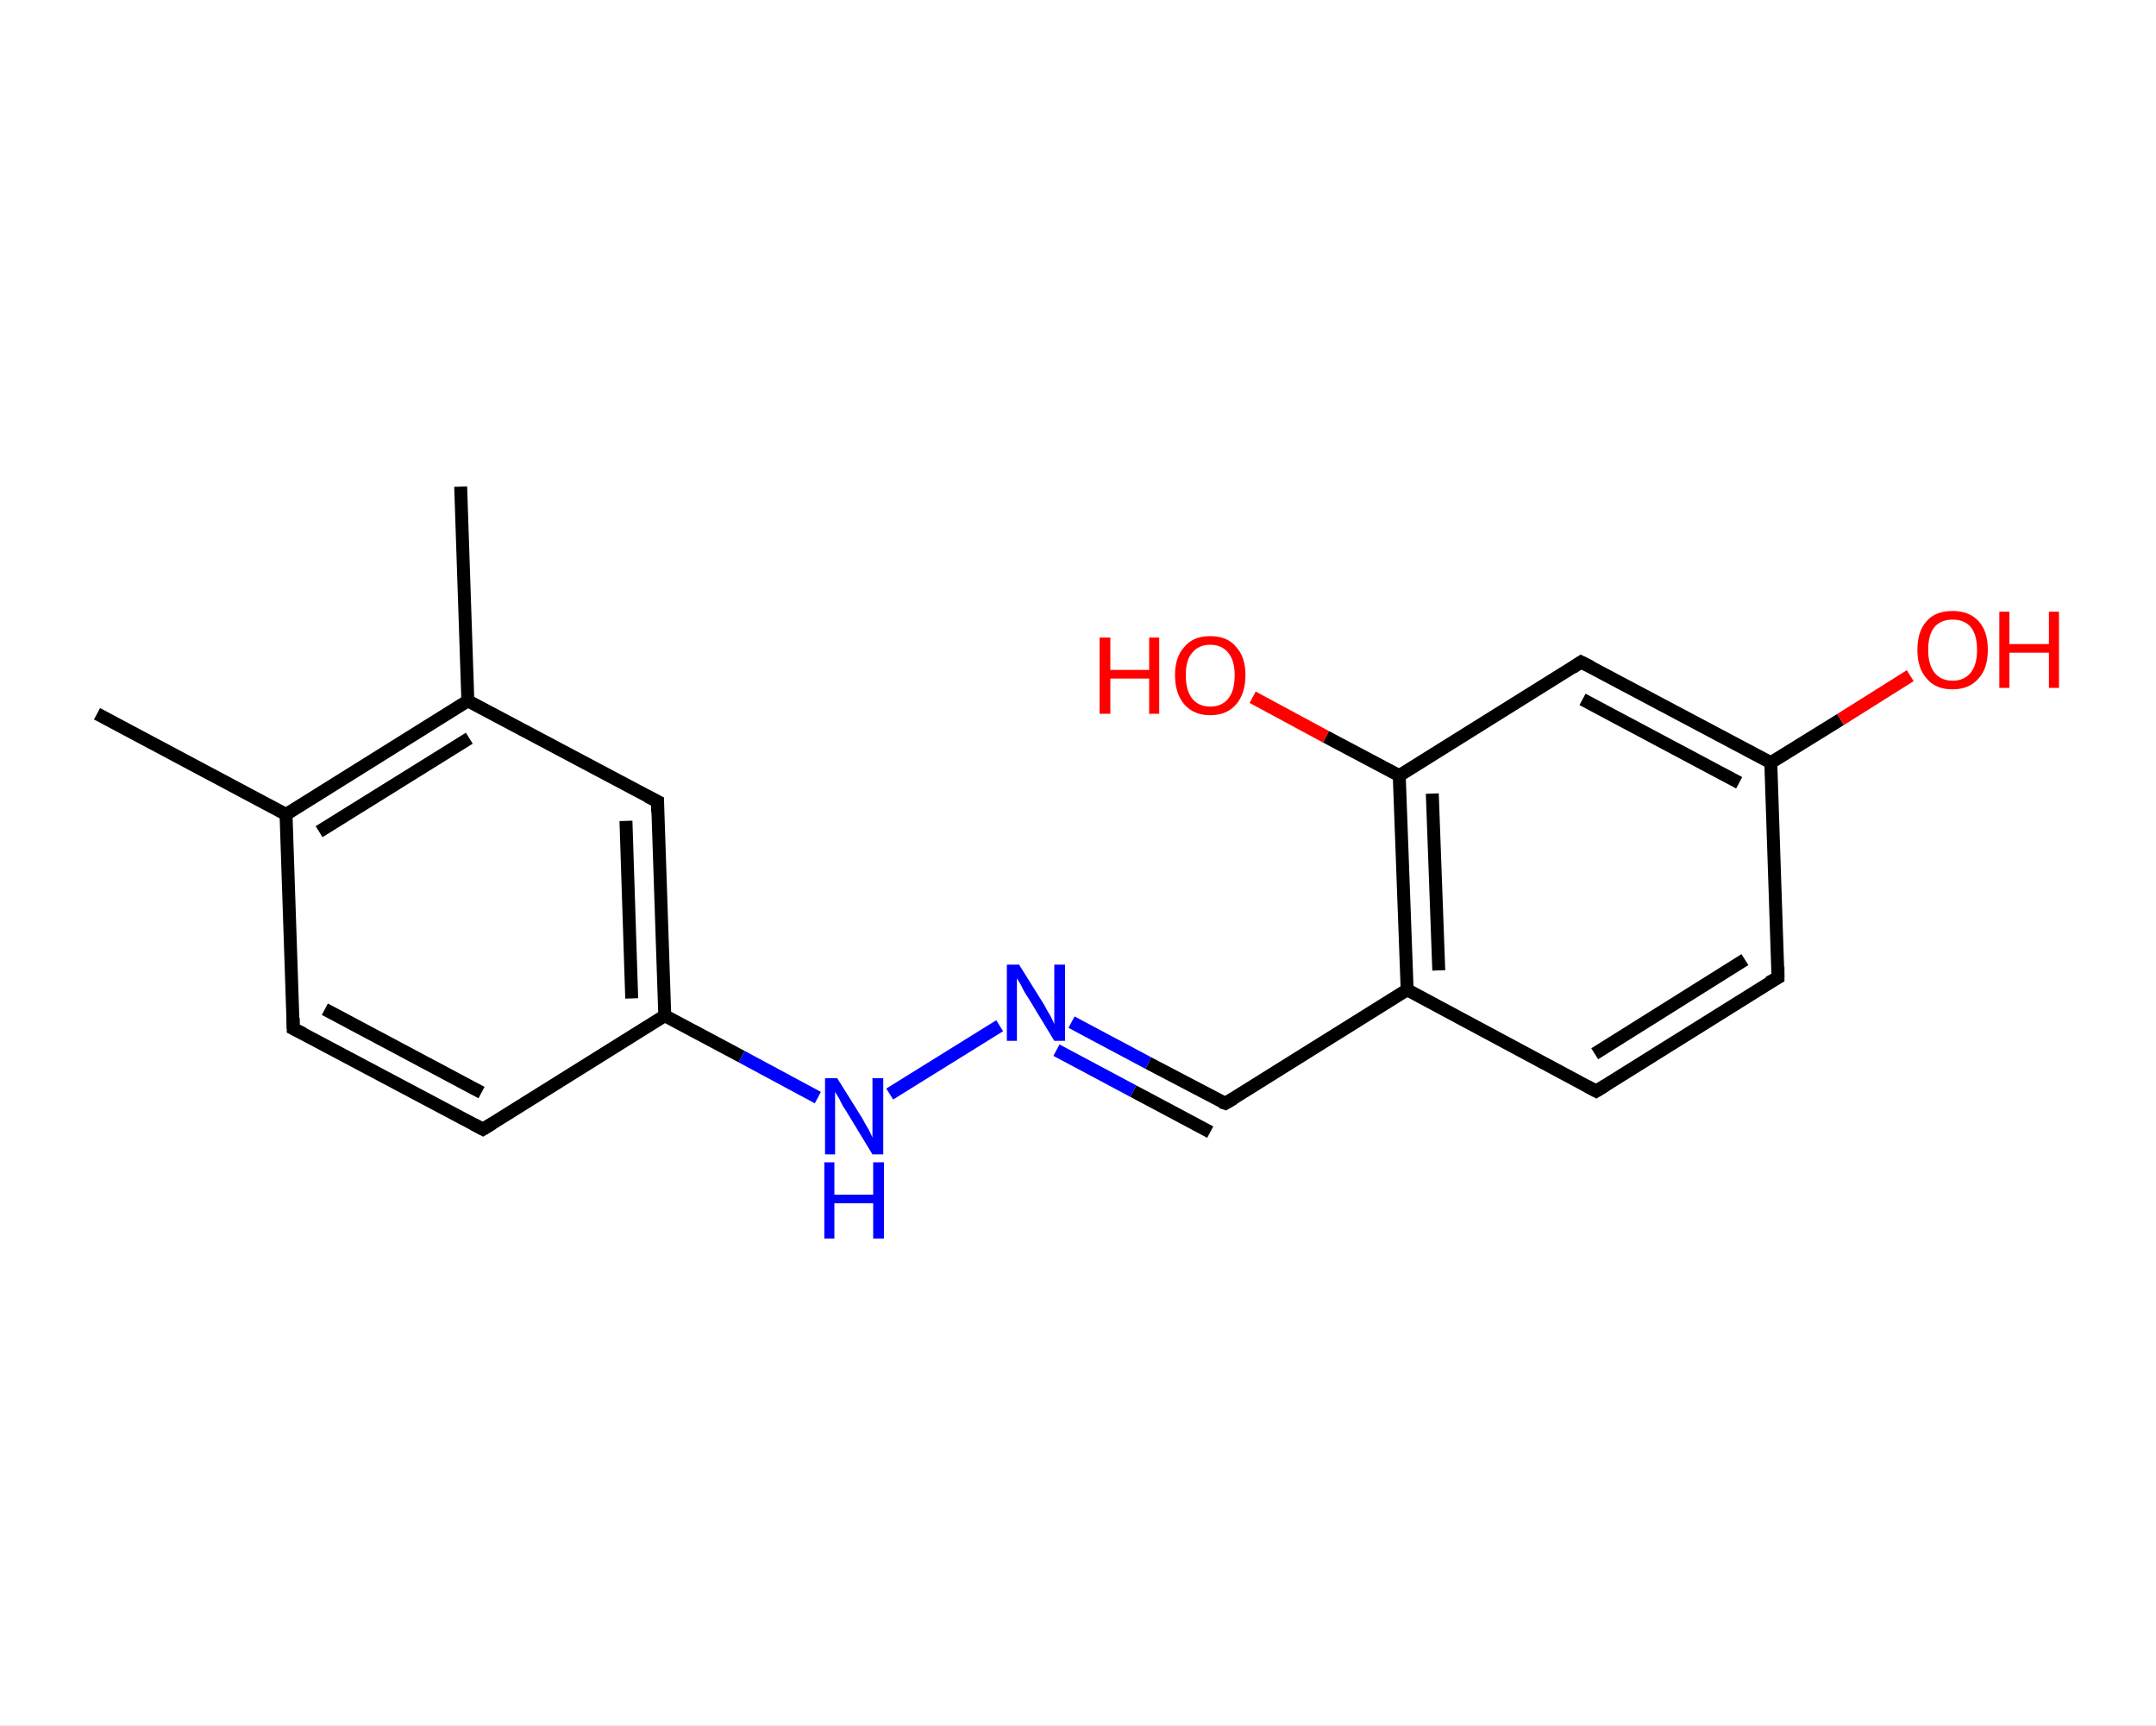
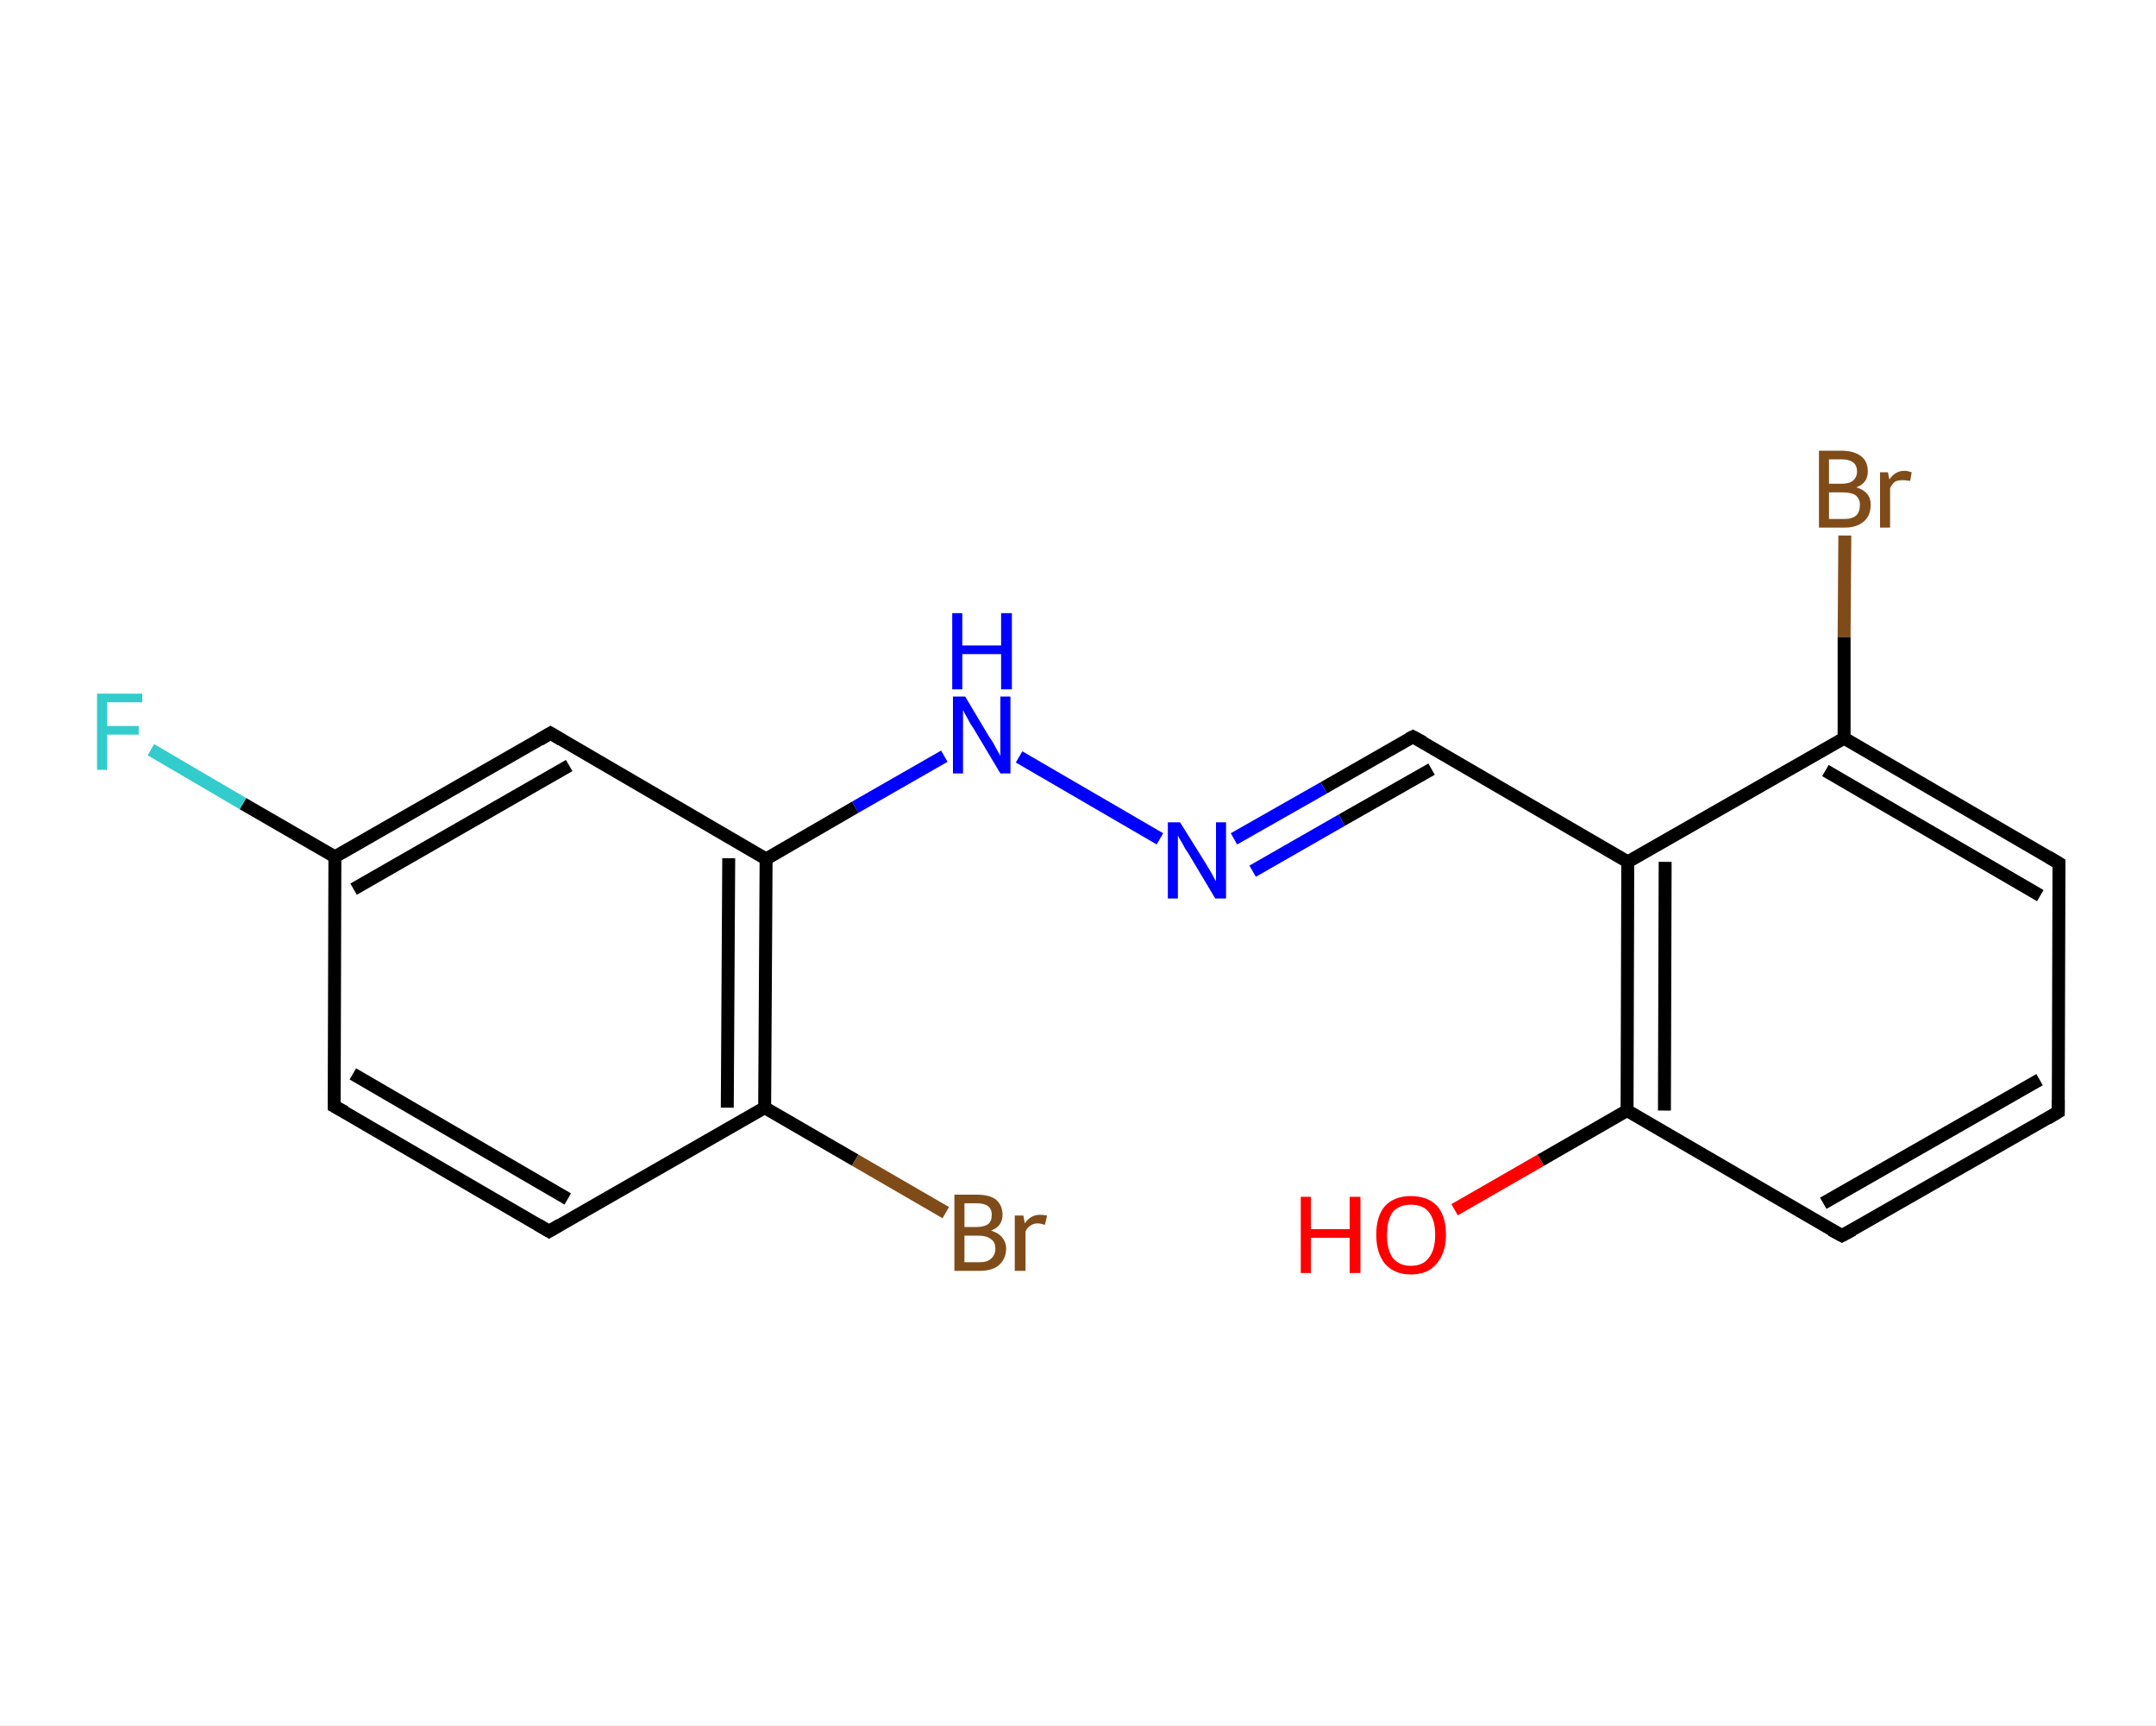
<svg xmlns="http://www.w3.org/2000/svg" version="1.1" baseProfile="full" xml:space="preserve" viewBox="0 0 300 240" width="300" height="240" preserveAspectRatio="xMidYMid meet">
  <rect style="opacity:1.0;fill:#FFFFFF;stroke:none" width="300.0" height="240.0" x="0.0" y="0.0"> </rect>
-   <path class="bond-0 atom-0 atom-1" d="M 13.5,99.3 L 39.8,113.3" style="fill:none;fill-rule:evenodd;stroke:#000000;stroke-width:1.8px;stroke-linecap:butt;stroke-linejoin:miter;stroke-opacity:1" />
-   <path class="bond-1 atom-1 atom-2" d="M 39.8,113.3 L 40.8,143.1" style="fill:none;fill-rule:evenodd;stroke:#000000;stroke-width:1.8px;stroke-linecap:butt;stroke-linejoin:miter;stroke-opacity:1" />
-   <path class="bond-2 atom-2 atom-3" d="M 40.8,143.1 L 67.2,157.1" style="fill:none;fill-rule:evenodd;stroke:#000000;stroke-width:1.8px;stroke-linecap:butt;stroke-linejoin:miter;stroke-opacity:1" />
-   <path class="bond-2 atom-2 atom-3" d="M 45.2,140.4 L 67.0,152.0" style="fill:none;fill-rule:evenodd;stroke:#000000;stroke-width:1.8px;stroke-linecap:butt;stroke-linejoin:miter;stroke-opacity:1" />
-   <path class="bond-3 atom-3 atom-4" d="M 67.2,157.1 L 92.5,141.3" style="fill:none;fill-rule:evenodd;stroke:#000000;stroke-width:1.8px;stroke-linecap:butt;stroke-linejoin:miter;stroke-opacity:1" />
-   <path class="bond-4 atom-4 atom-5" d="M 92.5,141.3 L 103.2,147.0" style="fill:none;fill-rule:evenodd;stroke:#000000;stroke-width:1.8px;stroke-linecap:butt;stroke-linejoin:miter;stroke-opacity:1" />
-   <path class="bond-4 atom-4 atom-5" d="M 103.2,147.0 L 113.8,152.7" style="fill:none;fill-rule:evenodd;stroke:#0000FF;stroke-width:1.8px;stroke-linecap:butt;stroke-linejoin:miter;stroke-opacity:1" />
-   <path class="bond-5 atom-5 atom-6" d="M 123.8,152.2 L 139.1,142.7" style="fill:none;fill-rule:evenodd;stroke:#0000FF;stroke-width:1.8px;stroke-linecap:butt;stroke-linejoin:miter;stroke-opacity:1" />
-   <path class="bond-6 atom-6 atom-7" d="M 149.1,142.2 L 159.8,147.9" style="fill:none;fill-rule:evenodd;stroke:#0000FF;stroke-width:1.8px;stroke-linecap:butt;stroke-linejoin:miter;stroke-opacity:1" />
-   <path class="bond-6 atom-6 atom-7" d="M 159.8,147.9 L 170.5,153.5" style="fill:none;fill-rule:evenodd;stroke:#000000;stroke-width:1.8px;stroke-linecap:butt;stroke-linejoin:miter;stroke-opacity:1" />
-   <path class="bond-6 atom-6 atom-7" d="M 147.0,146.1 L 157.7,151.8" style="fill:none;fill-rule:evenodd;stroke:#0000FF;stroke-width:1.8px;stroke-linecap:butt;stroke-linejoin:miter;stroke-opacity:1" />
-   <path class="bond-6 atom-6 atom-7" d="M 157.7,151.8 L 168.4,157.5" style="fill:none;fill-rule:evenodd;stroke:#000000;stroke-width:1.8px;stroke-linecap:butt;stroke-linejoin:miter;stroke-opacity:1" />
-   <path class="bond-7 atom-7 atom-8" d="M 170.5,153.5 L 195.8,137.7" style="fill:none;fill-rule:evenodd;stroke:#000000;stroke-width:1.8px;stroke-linecap:butt;stroke-linejoin:miter;stroke-opacity:1" />
-   <path class="bond-8 atom-8 atom-9" d="M 195.8,137.7 L 222.1,151.8" style="fill:none;fill-rule:evenodd;stroke:#000000;stroke-width:1.8px;stroke-linecap:butt;stroke-linejoin:miter;stroke-opacity:1" />
-   <path class="bond-9 atom-9 atom-10" d="M 222.1,151.8 L 247.4,136.0" style="fill:none;fill-rule:evenodd;stroke:#000000;stroke-width:1.8px;stroke-linecap:butt;stroke-linejoin:miter;stroke-opacity:1" />
-   <path class="bond-9 atom-9 atom-10" d="M 221.9,146.6 L 242.8,133.5" style="fill:none;fill-rule:evenodd;stroke:#000000;stroke-width:1.8px;stroke-linecap:butt;stroke-linejoin:miter;stroke-opacity:1" />
-   <path class="bond-10 atom-10 atom-11" d="M 247.4,136.0 L 246.4,106.1" style="fill:none;fill-rule:evenodd;stroke:#000000;stroke-width:1.8px;stroke-linecap:butt;stroke-linejoin:miter;stroke-opacity:1" />
-   <path class="bond-11 atom-11 atom-12" d="M 246.4,106.1 L 256.1,100.1" style="fill:none;fill-rule:evenodd;stroke:#000000;stroke-width:1.8px;stroke-linecap:butt;stroke-linejoin:miter;stroke-opacity:1" />
-   <path class="bond-11 atom-11 atom-12" d="M 256.1,100.1 L 265.8,94.0" style="fill:none;fill-rule:evenodd;stroke:#FF0000;stroke-width:1.8px;stroke-linecap:butt;stroke-linejoin:miter;stroke-opacity:1" />
-   <path class="bond-12 atom-11 atom-13" d="M 246.4,106.1 L 220.0,92.1" style="fill:none;fill-rule:evenodd;stroke:#000000;stroke-width:1.8px;stroke-linecap:butt;stroke-linejoin:miter;stroke-opacity:1" />
-   <path class="bond-12 atom-11 atom-13" d="M 242.0,108.9 L 220.2,97.3" style="fill:none;fill-rule:evenodd;stroke:#000000;stroke-width:1.8px;stroke-linecap:butt;stroke-linejoin:miter;stroke-opacity:1" />
-   <path class="bond-13 atom-13 atom-14" d="M 220.0,92.1 L 194.7,107.9" style="fill:none;fill-rule:evenodd;stroke:#000000;stroke-width:1.8px;stroke-linecap:butt;stroke-linejoin:miter;stroke-opacity:1" />
-   <path class="bond-14 atom-14 atom-15" d="M 194.7,107.9 L 184.5,102.5" style="fill:none;fill-rule:evenodd;stroke:#000000;stroke-width:1.8px;stroke-linecap:butt;stroke-linejoin:miter;stroke-opacity:1" />
-   <path class="bond-14 atom-14 atom-15" d="M 184.5,102.5 L 174.3,97.0" style="fill:none;fill-rule:evenodd;stroke:#FF0000;stroke-width:1.8px;stroke-linecap:butt;stroke-linejoin:miter;stroke-opacity:1" />
-   <path class="bond-15 atom-4 atom-16" d="M 92.5,141.3 L 91.5,111.5" style="fill:none;fill-rule:evenodd;stroke:#000000;stroke-width:1.8px;stroke-linecap:butt;stroke-linejoin:miter;stroke-opacity:1" />
-   <path class="bond-15 atom-4 atom-16" d="M 87.9,138.9 L 87.1,114.2" style="fill:none;fill-rule:evenodd;stroke:#000000;stroke-width:1.8px;stroke-linecap:butt;stroke-linejoin:miter;stroke-opacity:1" />
-   <path class="bond-16 atom-16 atom-17" d="M 91.5,111.5 L 65.1,97.5" style="fill:none;fill-rule:evenodd;stroke:#000000;stroke-width:1.8px;stroke-linecap:butt;stroke-linejoin:miter;stroke-opacity:1" />
-   <path class="bond-17 atom-17 atom-18" d="M 65.1,97.5 L 64.1,67.7" style="fill:none;fill-rule:evenodd;stroke:#000000;stroke-width:1.8px;stroke-linecap:butt;stroke-linejoin:miter;stroke-opacity:1" />
-   <path class="bond-18 atom-17 atom-1" d="M 65.1,97.5 L 39.8,113.3" style="fill:none;fill-rule:evenodd;stroke:#000000;stroke-width:1.8px;stroke-linecap:butt;stroke-linejoin:miter;stroke-opacity:1" />
-   <path class="bond-18 atom-17 atom-1" d="M 65.3,102.7 L 44.4,115.7" style="fill:none;fill-rule:evenodd;stroke:#000000;stroke-width:1.8px;stroke-linecap:butt;stroke-linejoin:miter;stroke-opacity:1" />
-   <path class="bond-19 atom-14 atom-8" d="M 194.7,107.9 L 195.8,137.7" style="fill:none;fill-rule:evenodd;stroke:#000000;stroke-width:1.8px;stroke-linecap:butt;stroke-linejoin:miter;stroke-opacity:1" />
-   <path class="bond-19 atom-14 atom-8" d="M 199.3,110.4 L 200.2,135.0" style="fill:none;fill-rule:evenodd;stroke:#000000;stroke-width:1.8px;stroke-linecap:butt;stroke-linejoin:miter;stroke-opacity:1" />
-   <path d="M 40.8,141.6 L 40.8,143.1 L 42.2,143.8" style="fill:none;stroke:#000000;stroke-width:1.8px;stroke-linecap:butt;stroke-linejoin:miter;stroke-miterlimit:10;stroke-opacity:1;" />
-   <path d="M 65.9,156.4 L 67.2,157.1 L 68.5,156.3" style="fill:none;stroke:#000000;stroke-width:1.8px;stroke-linecap:butt;stroke-linejoin:miter;stroke-miterlimit:10;stroke-opacity:1;" />
-   <path d="M 169.9,153.3 L 170.5,153.5 L 171.7,152.8" style="fill:none;stroke:#000000;stroke-width:1.8px;stroke-linecap:butt;stroke-linejoin:miter;stroke-miterlimit:10;stroke-opacity:1;" />
-   <path d="M 220.8,151.1 L 222.1,151.8 L 223.4,151.0" style="fill:none;stroke:#000000;stroke-width:1.8px;stroke-linecap:butt;stroke-linejoin:miter;stroke-miterlimit:10;stroke-opacity:1;" />
-   <path d="M 246.1,136.7 L 247.4,136.0 L 247.4,134.5" style="fill:none;stroke:#000000;stroke-width:1.8px;stroke-linecap:butt;stroke-linejoin:miter;stroke-miterlimit:10;stroke-opacity:1;" />
-   <path d="M 221.4,92.8 L 220.0,92.1 L 218.8,92.9" style="fill:none;stroke:#000000;stroke-width:1.8px;stroke-linecap:butt;stroke-linejoin:miter;stroke-miterlimit:10;stroke-opacity:1;" />
-   <path d="M 91.5,113.0 L 91.5,111.5 L 90.1,110.8" style="fill:none;stroke:#000000;stroke-width:1.8px;stroke-linecap:butt;stroke-linejoin:miter;stroke-miterlimit:10;stroke-opacity:1;" />
-   <path class="atom-5" d="M 116.5 150.0 L 120.0 155.6 Q 120.3 156.2, 120.9 157.2 Q 121.4 158.2, 121.4 158.3 L 121.4 150.0 L 122.9 150.0 L 122.9 160.6 L 121.4 160.6 L 117.7 154.5 Q 117.2 153.8, 116.8 152.9 Q 116.3 152.1, 116.2 151.9 L 116.2 160.6 L 114.8 160.6 L 114.8 150.0 L 116.5 150.0 " fill="#0000FF" />
-   <path class="atom-5" d="M 114.7 161.7 L 116.1 161.7 L 116.1 166.2 L 121.5 166.2 L 121.5 161.7 L 123.0 161.7 L 123.0 172.3 L 121.5 172.3 L 121.5 167.4 L 116.1 167.4 L 116.1 172.3 L 114.7 172.3 L 114.7 161.7 " fill="#0000FF" />
-   <path class="atom-6" d="M 141.8 134.2 L 145.3 139.8 Q 145.6 140.4, 146.2 141.4 Q 146.7 142.4, 146.7 142.5 L 146.7 134.2 L 148.2 134.2 L 148.2 144.8 L 146.7 144.8 L 143.0 138.7 Q 142.5 138.0, 142.1 137.1 Q 141.6 136.3, 141.5 136.1 L 141.5 144.8 L 140.1 144.8 L 140.1 134.2 L 141.8 134.2 " fill="#0000FF" />
-   <path class="atom-12" d="M 266.8 90.4 Q 266.8 87.8, 268.1 86.4 Q 269.3 85.0, 271.7 85.0 Q 274.0 85.0, 275.3 86.4 Q 276.6 87.8, 276.6 90.4 Q 276.6 93.0, 275.3 94.4 Q 274.0 95.9, 271.7 95.9 Q 269.3 95.9, 268.1 94.4 Q 266.8 93.0, 266.8 90.4 M 271.7 94.7 Q 273.3 94.7, 274.2 93.6 Q 275.1 92.5, 275.1 90.4 Q 275.1 88.3, 274.2 87.2 Q 273.3 86.2, 271.7 86.2 Q 270.1 86.2, 269.2 87.2 Q 268.3 88.3, 268.3 90.4 Q 268.3 92.5, 269.2 93.6 Q 270.1 94.7, 271.7 94.7 " fill="#FF0000" />
-   <path class="atom-12" d="M 278.2 85.1 L 279.6 85.1 L 279.6 89.6 L 285.1 89.6 L 285.1 85.1 L 286.5 85.1 L 286.5 95.7 L 285.1 95.7 L 285.1 90.8 L 279.6 90.8 L 279.6 95.7 L 278.2 95.7 L 278.2 85.1 " fill="#FF0000" />
-   <path class="atom-15" d="M 153.0 88.7 L 154.5 88.7 L 154.5 93.2 L 159.9 93.2 L 159.9 88.7 L 161.3 88.7 L 161.3 99.3 L 159.9 99.3 L 159.9 94.4 L 154.5 94.4 L 154.5 99.3 L 153.0 99.3 L 153.0 88.7 " fill="#FF0000" />
-   <path class="atom-15" d="M 163.5 93.9 Q 163.5 91.4, 164.8 90.0 Q 166.0 88.5, 168.4 88.5 Q 170.8 88.5, 172.0 90.0 Q 173.3 91.4, 173.3 93.9 Q 173.3 96.5, 172.0 98.0 Q 170.7 99.5, 168.4 99.5 Q 166.1 99.5, 164.8 98.0 Q 163.5 96.5, 163.5 93.9 M 168.4 98.3 Q 170.0 98.3, 170.9 97.2 Q 171.8 96.1, 171.8 93.9 Q 171.8 91.9, 170.9 90.8 Q 170.0 89.7, 168.4 89.7 Q 166.8 89.7, 165.9 90.8 Q 165.0 91.8, 165.0 93.9 Q 165.0 96.1, 165.9 97.2 Q 166.8 98.3, 168.4 98.3 " fill="#FF0000" />
+   <path class="bond-0 atom-0 atom-1" d="M 202.4,168.3 L 214.4,161.4" style="fill:none;fill-rule:evenodd;stroke:#FF0000;stroke-width:1.8px;stroke-linecap:butt;stroke-linejoin:miter;stroke-opacity:1" />
+   <path class="bond-0 atom-0 atom-1" d="M 214.4,161.4 L 226.4,154.5" style="fill:none;fill-rule:evenodd;stroke:#000000;stroke-width:1.8px;stroke-linecap:butt;stroke-linejoin:miter;stroke-opacity:1" />
+   <path class="bond-1 atom-1 atom-2" d="M 226.4,154.5 L 256.3,171.9" style="fill:none;fill-rule:evenodd;stroke:#000000;stroke-width:1.8px;stroke-linecap:butt;stroke-linejoin:miter;stroke-opacity:1" />
+   <path class="bond-2 atom-2 atom-3" d="M 256.3,171.9 L 286.4,154.7" style="fill:none;fill-rule:evenodd;stroke:#000000;stroke-width:1.8px;stroke-linecap:butt;stroke-linejoin:miter;stroke-opacity:1" />
+   <path class="bond-2 atom-2 atom-3" d="M 253.7,167.4 L 283.8,150.2" style="fill:none;fill-rule:evenodd;stroke:#000000;stroke-width:1.8px;stroke-linecap:butt;stroke-linejoin:miter;stroke-opacity:1" />
+   <path class="bond-3 atom-3 atom-4" d="M 286.4,154.7 L 286.5,120.1" style="fill:none;fill-rule:evenodd;stroke:#000000;stroke-width:1.8px;stroke-linecap:butt;stroke-linejoin:miter;stroke-opacity:1" />
+   <path class="bond-4 atom-4 atom-5" d="M 286.5,120.1 L 256.6,102.7" style="fill:none;fill-rule:evenodd;stroke:#000000;stroke-width:1.8px;stroke-linecap:butt;stroke-linejoin:miter;stroke-opacity:1" />
+   <path class="bond-4 atom-4 atom-5" d="M 283.9,124.6 L 254.0,107.2" style="fill:none;fill-rule:evenodd;stroke:#000000;stroke-width:1.8px;stroke-linecap:butt;stroke-linejoin:miter;stroke-opacity:1" />
+   <path class="bond-5 atom-5 atom-6" d="M 256.6,102.7 L 256.6,88.6" style="fill:none;fill-rule:evenodd;stroke:#000000;stroke-width:1.8px;stroke-linecap:butt;stroke-linejoin:miter;stroke-opacity:1" />
+   <path class="bond-5 atom-5 atom-6" d="M 256.6,88.6 L 256.7,74.5" style="fill:none;fill-rule:evenodd;stroke:#7F4C19;stroke-width:1.8px;stroke-linecap:butt;stroke-linejoin:miter;stroke-opacity:1" />
+   <path class="bond-6 atom-5 atom-7" d="M 256.6,102.7 L 226.5,119.9" style="fill:none;fill-rule:evenodd;stroke:#000000;stroke-width:1.8px;stroke-linecap:butt;stroke-linejoin:miter;stroke-opacity:1" />
+   <path class="bond-7 atom-7 atom-8" d="M 226.5,119.9 L 196.6,102.5" style="fill:none;fill-rule:evenodd;stroke:#000000;stroke-width:1.8px;stroke-linecap:butt;stroke-linejoin:miter;stroke-opacity:1" />
+   <path class="bond-8 atom-8 atom-9" d="M 196.6,102.5 L 184.2,109.6" style="fill:none;fill-rule:evenodd;stroke:#000000;stroke-width:1.8px;stroke-linecap:butt;stroke-linejoin:miter;stroke-opacity:1" />
+   <path class="bond-8 atom-8 atom-9" d="M 184.2,109.6 L 171.7,116.7" style="fill:none;fill-rule:evenodd;stroke:#0000FF;stroke-width:1.8px;stroke-linecap:butt;stroke-linejoin:miter;stroke-opacity:1" />
+   <path class="bond-8 atom-8 atom-9" d="M 199.2,107.0 L 186.7,114.1" style="fill:none;fill-rule:evenodd;stroke:#000000;stroke-width:1.8px;stroke-linecap:butt;stroke-linejoin:miter;stroke-opacity:1" />
+   <path class="bond-8 atom-8 atom-9" d="M 186.7,114.1 L 174.3,121.2" style="fill:none;fill-rule:evenodd;stroke:#0000FF;stroke-width:1.8px;stroke-linecap:butt;stroke-linejoin:miter;stroke-opacity:1" />
+   <path class="bond-9 atom-9 atom-10" d="M 161.4,116.7 L 141.8,105.3" style="fill:none;fill-rule:evenodd;stroke:#0000FF;stroke-width:1.8px;stroke-linecap:butt;stroke-linejoin:miter;stroke-opacity:1" />
+   <path class="bond-10 atom-10 atom-11" d="M 131.4,105.2 L 119.0,112.3" style="fill:none;fill-rule:evenodd;stroke:#0000FF;stroke-width:1.8px;stroke-linecap:butt;stroke-linejoin:miter;stroke-opacity:1" />
+   <path class="bond-10 atom-10 atom-11" d="M 119.0,112.3 L 106.6,119.5" style="fill:none;fill-rule:evenodd;stroke:#000000;stroke-width:1.8px;stroke-linecap:butt;stroke-linejoin:miter;stroke-opacity:1" />
+   <path class="bond-11 atom-11 atom-12" d="M 106.6,119.5 L 76.6,102.0" style="fill:none;fill-rule:evenodd;stroke:#000000;stroke-width:1.8px;stroke-linecap:butt;stroke-linejoin:miter;stroke-opacity:1" />
+   <path class="bond-12 atom-12 atom-13" d="M 76.6,102.0 L 46.6,119.2" style="fill:none;fill-rule:evenodd;stroke:#000000;stroke-width:1.8px;stroke-linecap:butt;stroke-linejoin:miter;stroke-opacity:1" />
+   <path class="bond-12 atom-12 atom-13" d="M 79.2,106.5 L 49.2,123.7" style="fill:none;fill-rule:evenodd;stroke:#000000;stroke-width:1.8px;stroke-linecap:butt;stroke-linejoin:miter;stroke-opacity:1" />
+   <path class="bond-13 atom-13 atom-14" d="M 46.6,119.2 L 33.8,111.8" style="fill:none;fill-rule:evenodd;stroke:#000000;stroke-width:1.8px;stroke-linecap:butt;stroke-linejoin:miter;stroke-opacity:1" />
+   <path class="bond-13 atom-13 atom-14" d="M 33.8,111.8 L 21.0,104.3" style="fill:none;fill-rule:evenodd;stroke:#33CCCC;stroke-width:1.8px;stroke-linecap:butt;stroke-linejoin:miter;stroke-opacity:1" />
+   <path class="bond-14 atom-13 atom-15" d="M 46.6,119.2 L 46.5,153.9" style="fill:none;fill-rule:evenodd;stroke:#000000;stroke-width:1.8px;stroke-linecap:butt;stroke-linejoin:miter;stroke-opacity:1" />
+   <path class="bond-15 atom-15 atom-16" d="M 46.5,153.9 L 76.4,171.3" style="fill:none;fill-rule:evenodd;stroke:#000000;stroke-width:1.8px;stroke-linecap:butt;stroke-linejoin:miter;stroke-opacity:1" />
+   <path class="bond-15 atom-15 atom-16" d="M 49.1,149.4 L 79.0,166.8" style="fill:none;fill-rule:evenodd;stroke:#000000;stroke-width:1.8px;stroke-linecap:butt;stroke-linejoin:miter;stroke-opacity:1" />
+   <path class="bond-16 atom-16 atom-17" d="M 76.4,171.3 L 106.4,154.1" style="fill:none;fill-rule:evenodd;stroke:#000000;stroke-width:1.8px;stroke-linecap:butt;stroke-linejoin:miter;stroke-opacity:1" />
+   <path class="bond-17 atom-17 atom-18" d="M 106.4,154.1 L 119.0,161.4" style="fill:none;fill-rule:evenodd;stroke:#000000;stroke-width:1.8px;stroke-linecap:butt;stroke-linejoin:miter;stroke-opacity:1" />
+   <path class="bond-17 atom-17 atom-18" d="M 119.0,161.4 L 131.6,168.7" style="fill:none;fill-rule:evenodd;stroke:#7F4C19;stroke-width:1.8px;stroke-linecap:butt;stroke-linejoin:miter;stroke-opacity:1" />
+   <path class="bond-18 atom-7 atom-1" d="M 226.5,119.9 L 226.4,154.5" style="fill:none;fill-rule:evenodd;stroke:#000000;stroke-width:1.8px;stroke-linecap:butt;stroke-linejoin:miter;stroke-opacity:1" />
+   <path class="bond-18 atom-7 atom-1" d="M 231.7,119.9 L 231.6,154.5" style="fill:none;fill-rule:evenodd;stroke:#000000;stroke-width:1.8px;stroke-linecap:butt;stroke-linejoin:miter;stroke-opacity:1" />
+   <path class="bond-19 atom-17 atom-11" d="M 106.4,154.1 L 106.6,119.5" style="fill:none;fill-rule:evenodd;stroke:#000000;stroke-width:1.8px;stroke-linecap:butt;stroke-linejoin:miter;stroke-opacity:1" />
+   <path class="bond-19 atom-17 atom-11" d="M 101.2,154.1 L 101.4,119.4" style="fill:none;fill-rule:evenodd;stroke:#000000;stroke-width:1.8px;stroke-linecap:butt;stroke-linejoin:miter;stroke-opacity:1" />
+   <path d="M 254.8,171.1 L 256.3,171.9 L 257.8,171.1" style="fill:none;stroke:#000000;stroke-width:1.8px;stroke-linecap:butt;stroke-linejoin:miter;stroke-miterlimit:10;stroke-opacity:1;" />
+   <path d="M 284.9,155.6 L 286.4,154.7 L 286.4,153.0" style="fill:none;stroke:#000000;stroke-width:1.8px;stroke-linecap:butt;stroke-linejoin:miter;stroke-miterlimit:10;stroke-opacity:1;" />
+   <path d="M 286.5,121.8 L 286.5,120.1 L 285.0,119.2" style="fill:none;stroke:#000000;stroke-width:1.8px;stroke-linecap:butt;stroke-linejoin:miter;stroke-miterlimit:10;stroke-opacity:1;" />
+   <path d="M 198.1,103.3 L 196.6,102.5 L 196.0,102.8" style="fill:none;stroke:#000000;stroke-width:1.8px;stroke-linecap:butt;stroke-linejoin:miter;stroke-miterlimit:10;stroke-opacity:1;" />
+   <path d="M 78.1,102.9 L 76.6,102.0 L 75.1,102.9" style="fill:none;stroke:#000000;stroke-width:1.8px;stroke-linecap:butt;stroke-linejoin:miter;stroke-miterlimit:10;stroke-opacity:1;" />
+   <path d="M 46.5,152.1 L 46.5,153.9 L 48.0,154.7" style="fill:none;stroke:#000000;stroke-width:1.8px;stroke-linecap:butt;stroke-linejoin:miter;stroke-miterlimit:10;stroke-opacity:1;" />
+   <path d="M 74.9,170.4 L 76.4,171.3 L 77.9,170.4" style="fill:none;stroke:#000000;stroke-width:1.8px;stroke-linecap:butt;stroke-linejoin:miter;stroke-miterlimit:10;stroke-opacity:1;" />
+   <path class="atom-0" d="M 181.0 166.5 L 182.4 166.5 L 182.4 171.0 L 187.8 171.0 L 187.8 166.5 L 189.3 166.5 L 189.3 177.1 L 187.8 177.1 L 187.8 172.2 L 182.4 172.2 L 182.4 177.1 L 181.0 177.1 L 181.0 166.5 " fill="#FF0000" />
+   <path class="atom-0" d="M 191.5 171.8 Q 191.5 169.2, 192.7 167.8 Q 194.0 166.4, 196.3 166.4 Q 198.7 166.4, 200.0 167.8 Q 201.2 169.2, 201.2 171.8 Q 201.2 174.3, 199.9 175.8 Q 198.7 177.3, 196.3 177.3 Q 194.0 177.3, 192.7 175.8 Q 191.5 174.3, 191.5 171.8 M 196.3 176.1 Q 198.0 176.1, 198.8 175.0 Q 199.7 173.9, 199.7 171.8 Q 199.7 169.7, 198.8 168.6 Q 198.0 167.6, 196.3 167.6 Q 194.7 167.6, 193.8 168.6 Q 193.0 169.7, 193.0 171.8 Q 193.0 173.9, 193.8 175.0 Q 194.7 176.1, 196.3 176.1 " fill="#FF0000" />
+   <path class="atom-6" d="M 258.3 67.8 Q 259.3 68.1, 259.8 68.7 Q 260.3 69.3, 260.3 70.2 Q 260.3 71.7, 259.4 72.5 Q 258.4 73.4, 256.7 73.4 L 253.1 73.4 L 253.1 62.7 L 256.2 62.7 Q 258.0 62.7, 259.0 63.5 Q 259.9 64.2, 259.9 65.6 Q 259.9 67.2, 258.3 67.8 M 254.5 63.9 L 254.5 67.3 L 256.2 67.3 Q 257.3 67.3, 257.8 66.9 Q 258.4 66.4, 258.4 65.6 Q 258.4 63.9, 256.2 63.9 L 254.5 63.9 M 256.7 72.2 Q 257.7 72.2, 258.3 71.7 Q 258.8 71.2, 258.8 70.2 Q 258.8 69.4, 258.2 68.9 Q 257.6 68.5, 256.4 68.5 L 254.5 68.5 L 254.5 72.2 L 256.7 72.2 " fill="#7F4C19" />
+   <path class="atom-6" d="M 262.7 65.7 L 262.9 66.7 Q 263.7 65.5, 265.0 65.5 Q 265.4 65.5, 266.0 65.7 L 265.8 66.9 Q 265.1 66.8, 264.8 66.8 Q 264.1 66.8, 263.7 67.0 Q 263.3 67.3, 263.0 67.9 L 263.0 73.4 L 261.6 73.4 L 261.6 65.7 L 262.7 65.7 " fill="#7F4C19" />
+   <path class="atom-9" d="M 164.2 114.4 L 167.7 120.0 Q 168.0 120.5, 168.6 121.5 Q 169.1 122.5, 169.2 122.6 L 169.2 114.4 L 170.6 114.4 L 170.6 125.0 L 169.1 125.0 L 165.4 118.8 Q 164.9 118.1, 164.5 117.3 Q 164.0 116.5, 163.9 116.2 L 163.9 125.0 L 162.5 125.0 L 162.5 114.4 L 164.2 114.4 " fill="#0000FF" />
+   <path class="atom-10" d="M 134.3 96.9 L 137.7 102.6 Q 138.1 103.1, 138.6 104.1 Q 139.2 105.1, 139.2 105.2 L 139.2 96.9 L 140.6 96.9 L 140.6 107.6 L 139.2 107.6 L 135.5 101.4 Q 135.0 100.7, 134.6 99.9 Q 134.1 99.0, 134.0 98.8 L 134.0 107.6 L 132.6 107.6 L 132.6 96.9 L 134.3 96.9 " fill="#0000FF" />
+   <path class="atom-10" d="M 132.5 85.3 L 133.9 85.3 L 133.9 89.8 L 139.3 89.8 L 139.3 85.3 L 140.8 85.3 L 140.8 95.9 L 139.3 95.9 L 139.3 91.0 L 133.9 91.0 L 133.9 95.9 L 132.5 95.9 L 132.5 85.3 " fill="#0000FF" />
+   <path class="atom-14" d="M 13.5 96.5 L 19.8 96.5 L 19.8 97.7 L 14.9 97.7 L 14.9 101.0 L 19.3 101.0 L 19.3 102.2 L 14.9 102.2 L 14.9 107.1 L 13.5 107.1 L 13.5 96.5 " fill="#33CCCC" />
+   <path class="atom-18" d="M 137.9 171.2 Q 138.9 171.5, 139.4 172.1 Q 140.0 172.8, 140.0 173.7 Q 140.0 175.1, 139.0 176.0 Q 138.1 176.8, 136.3 176.8 L 132.8 176.8 L 132.8 166.2 L 135.9 166.2 Q 137.7 166.2, 138.6 166.9 Q 139.5 167.7, 139.5 169.0 Q 139.5 170.6, 137.9 171.2 M 134.2 167.4 L 134.2 170.7 L 135.9 170.7 Q 136.9 170.7, 137.5 170.3 Q 138.0 169.9, 138.0 169.0 Q 138.0 167.4, 135.9 167.4 L 134.2 167.4 M 136.3 175.6 Q 137.4 175.6, 137.9 175.1 Q 138.5 174.6, 138.5 173.7 Q 138.5 172.8, 137.9 172.4 Q 137.3 171.9, 136.1 171.9 L 134.2 171.9 L 134.2 175.6 L 136.3 175.6 " fill="#7F4C19" />
+   <path class="atom-18" d="M 142.4 169.1 L 142.6 170.2 Q 143.4 169.0, 144.7 169.0 Q 145.1 169.0, 145.7 169.1 L 145.4 170.4 Q 144.8 170.2, 144.4 170.2 Q 143.8 170.2, 143.4 170.5 Q 143.0 170.7, 142.7 171.3 L 142.7 176.8 L 141.2 176.8 L 141.2 169.1 L 142.4 169.1 " fill="#7F4C19" />
</svg>
